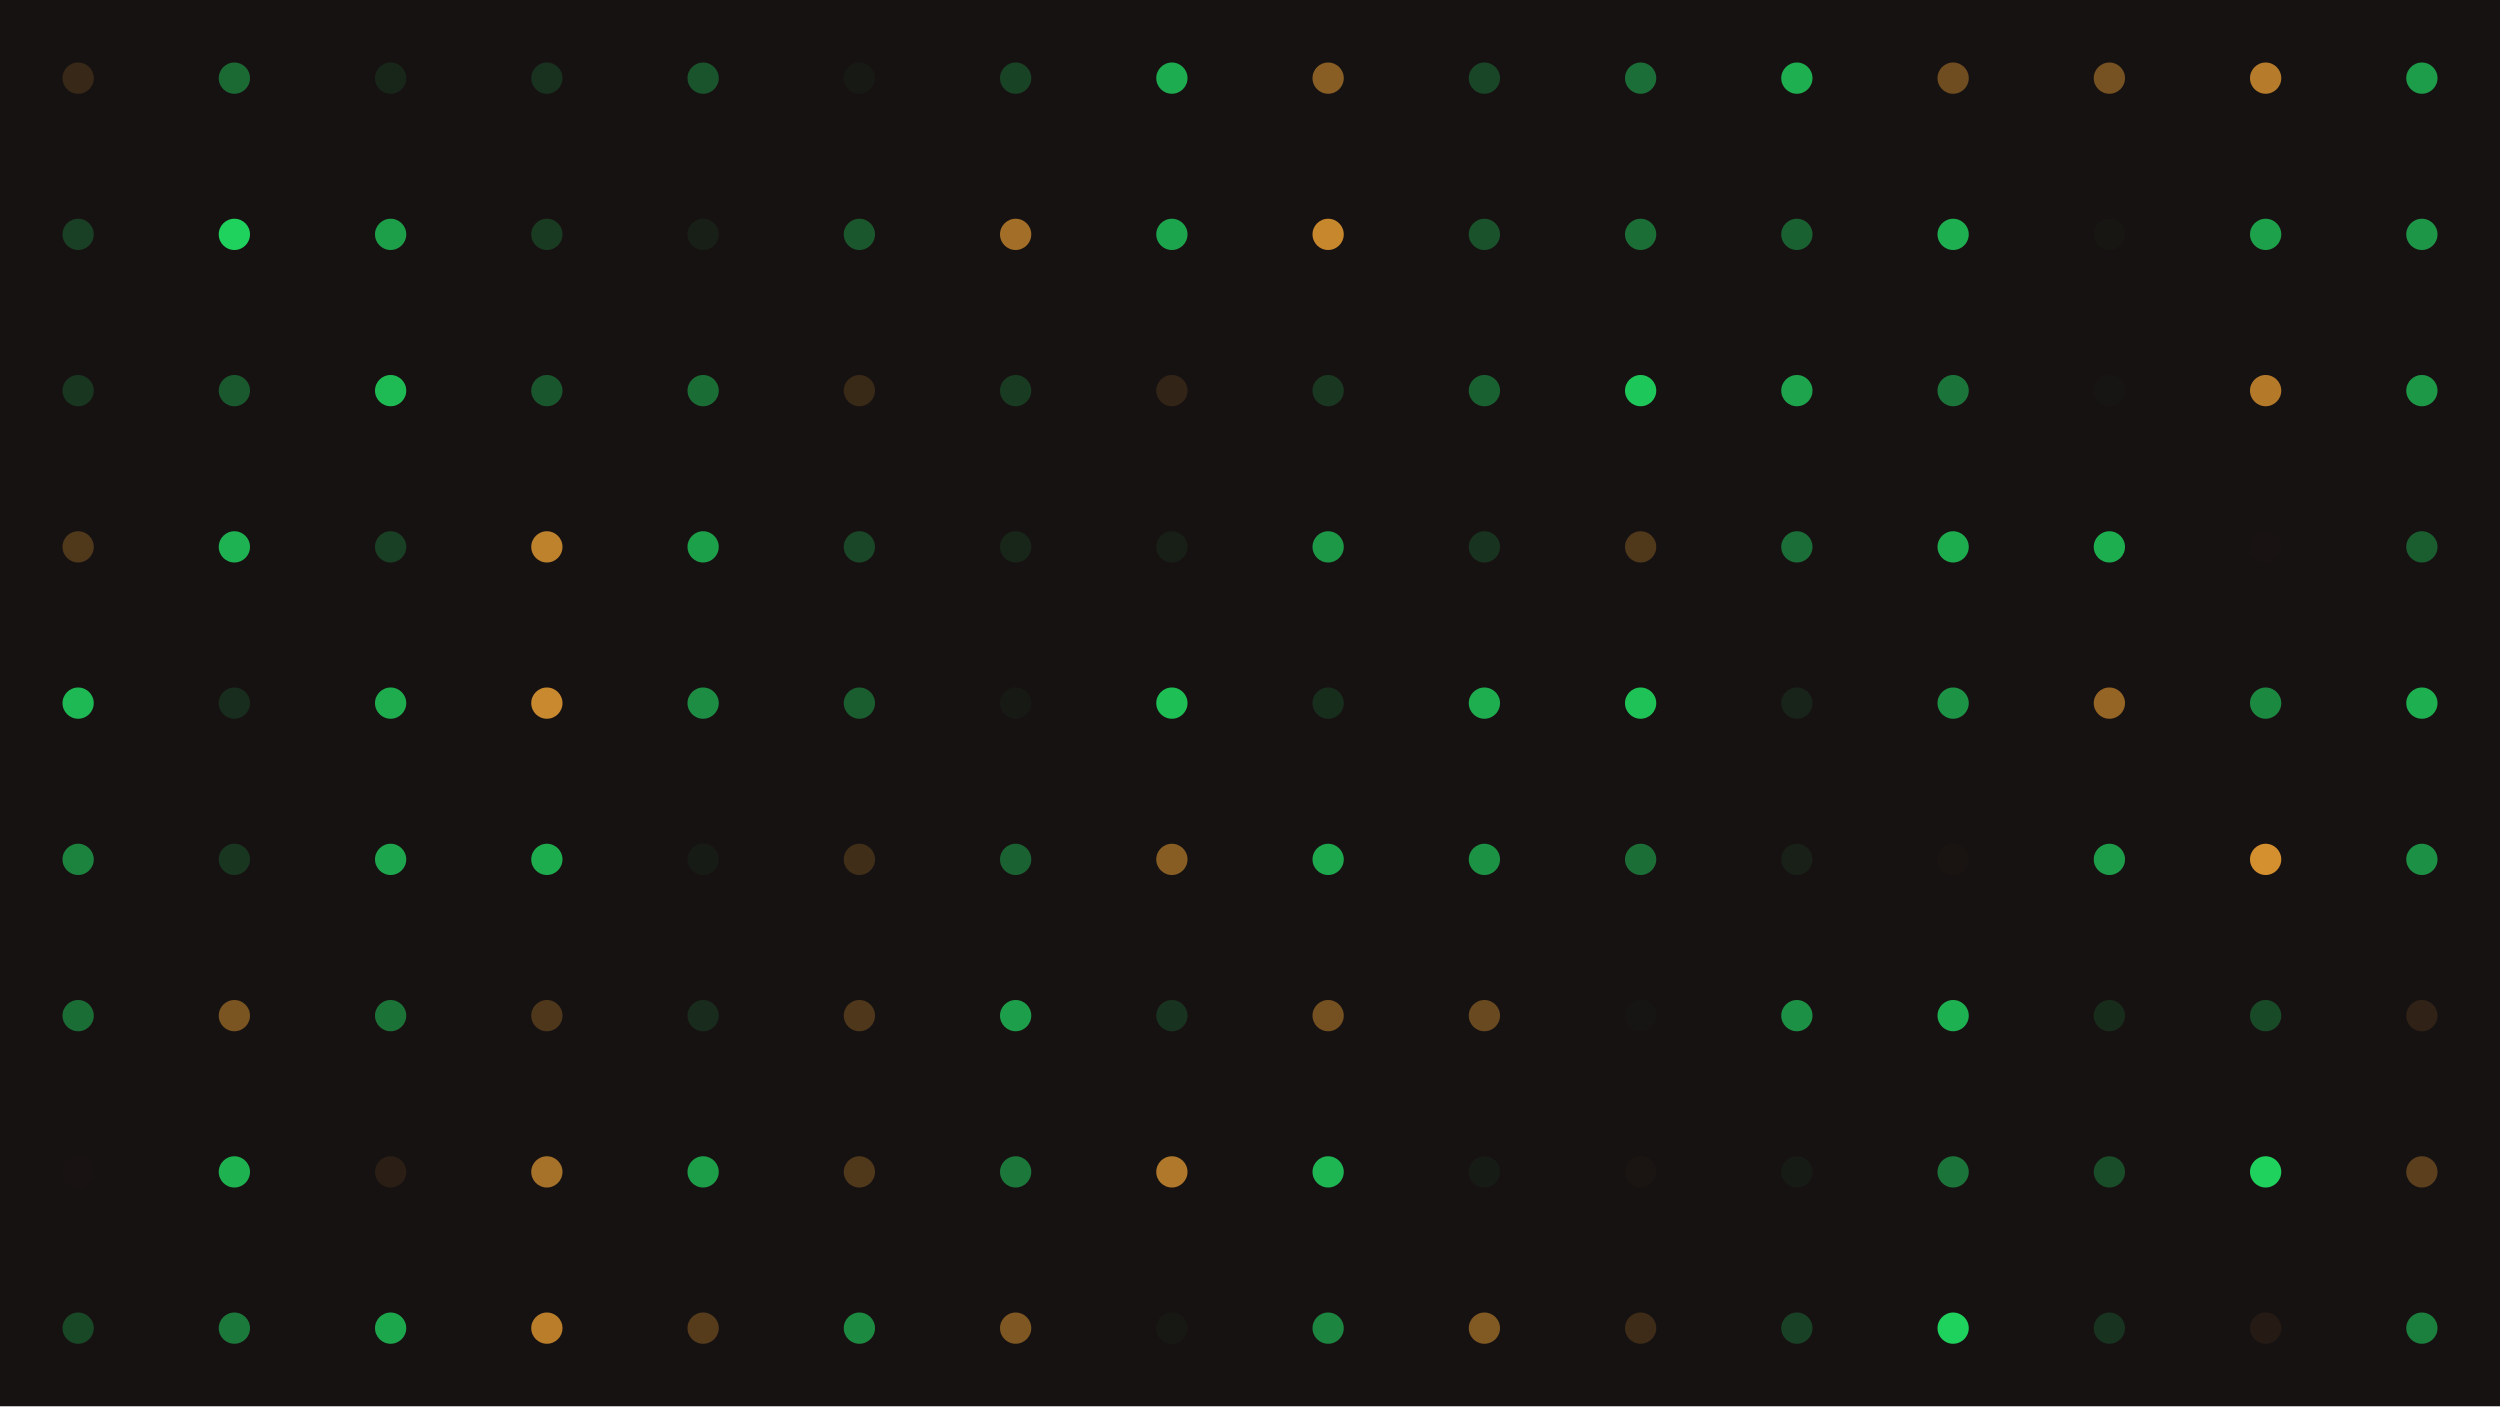
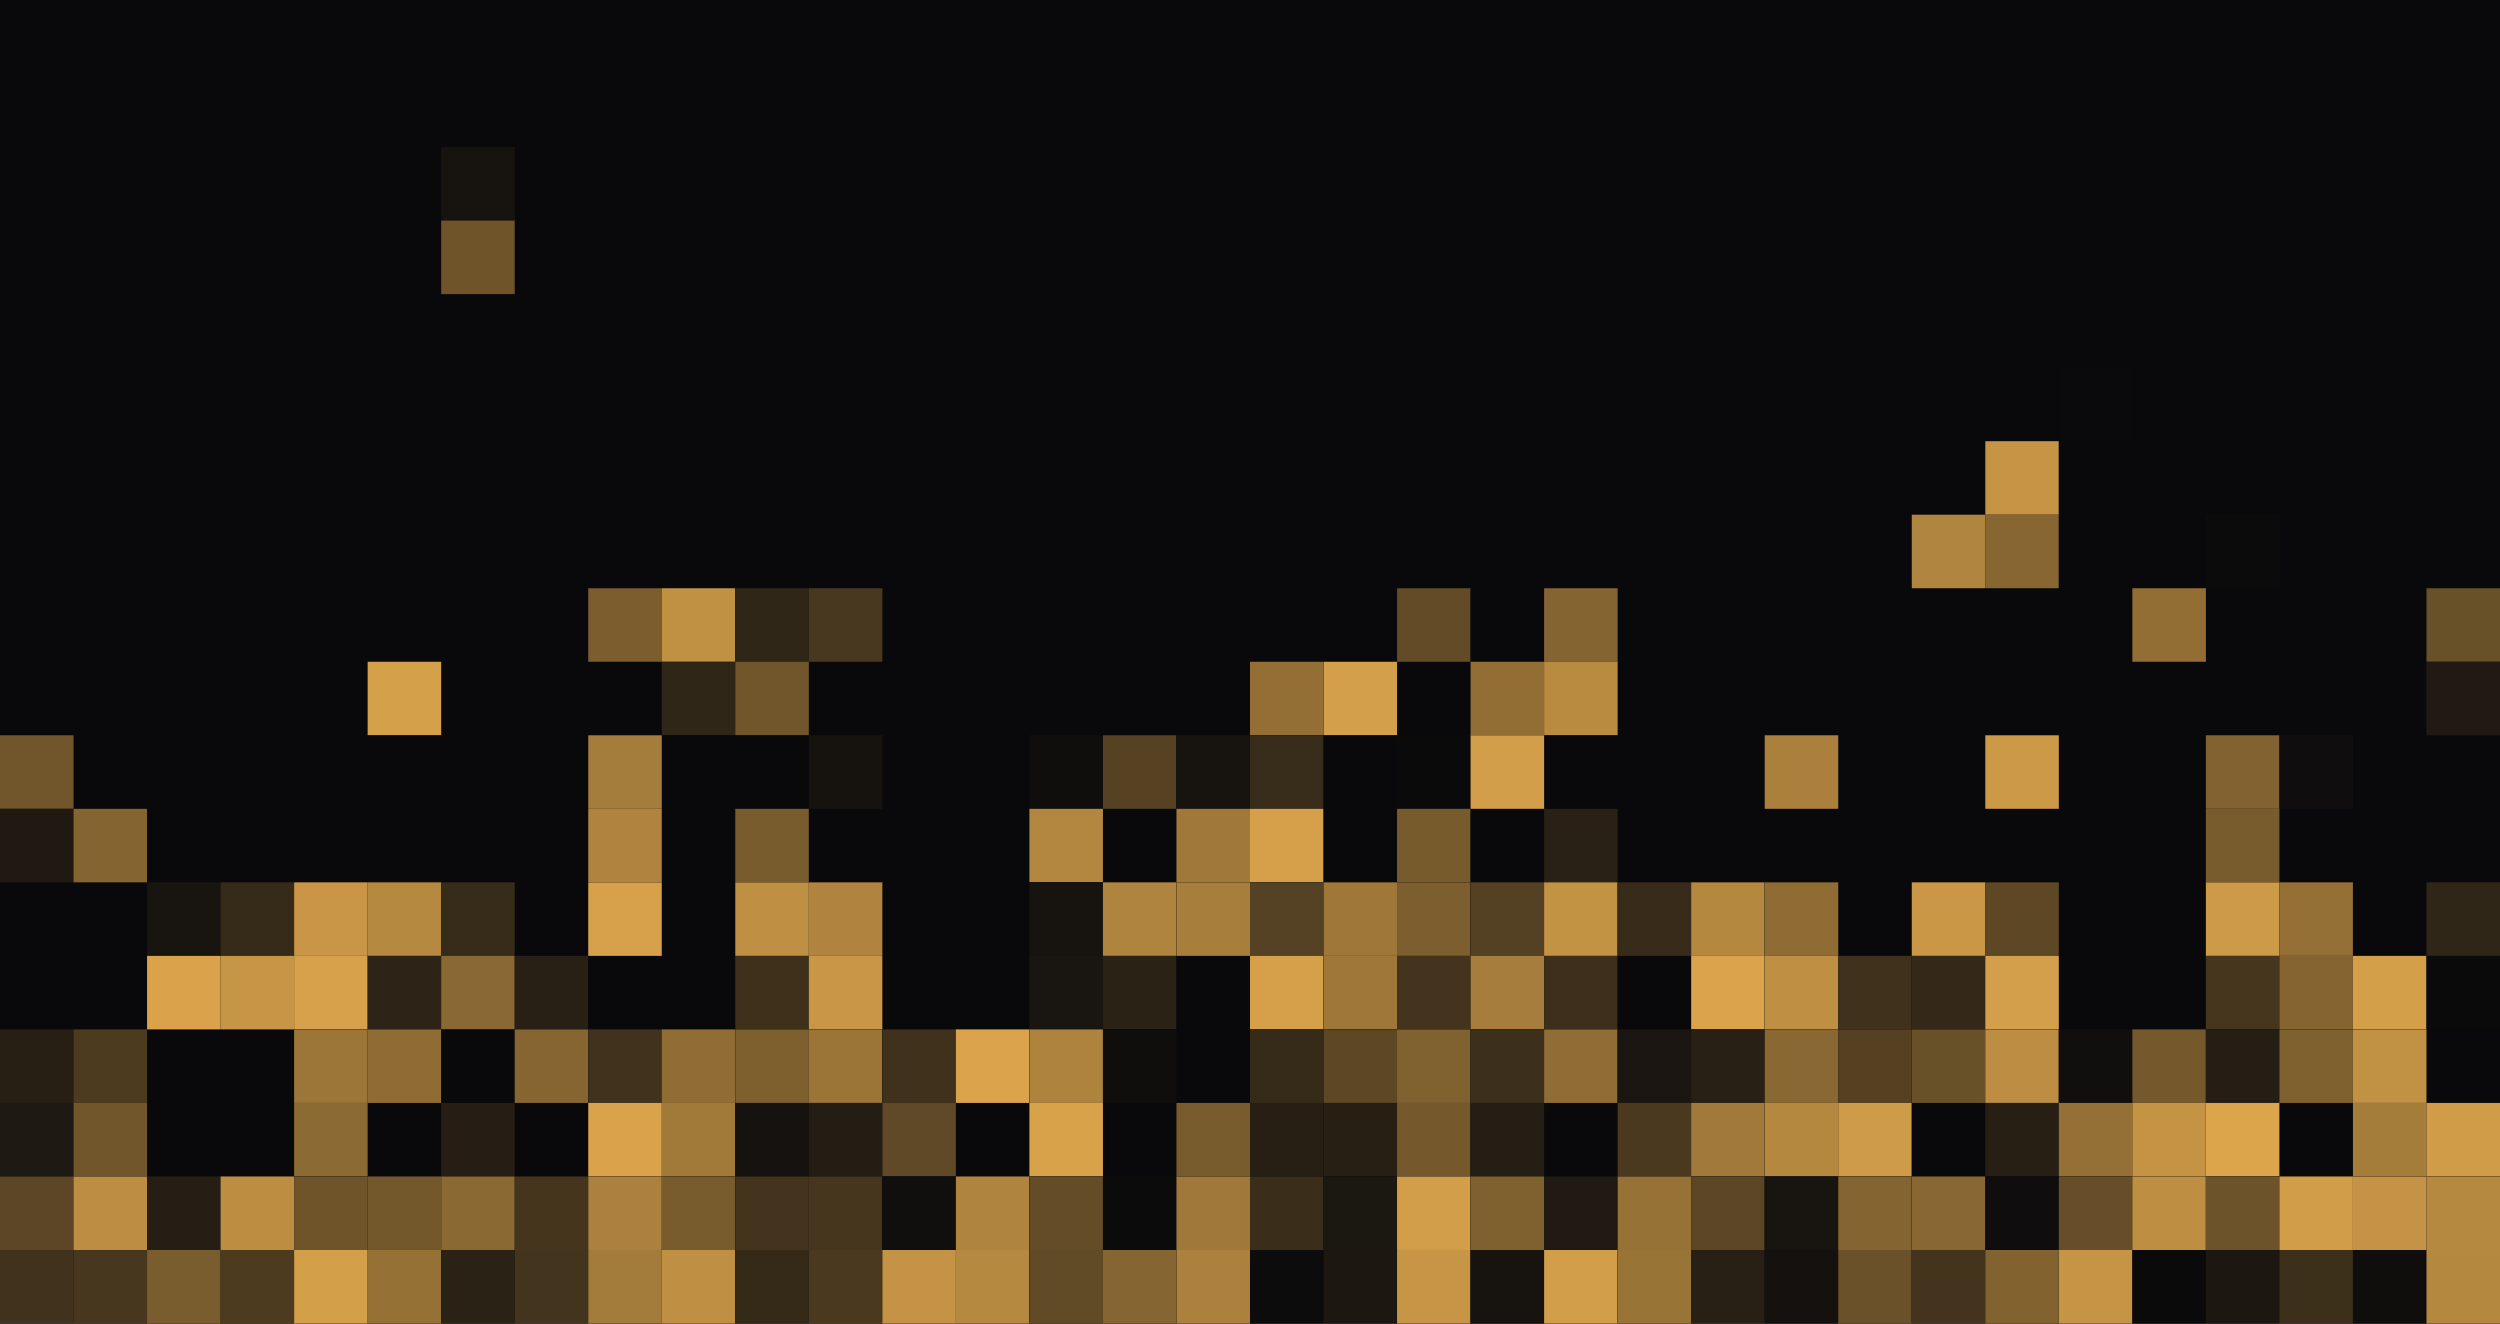
- <svg xmlns="http://www.w3.org/2000/svg" viewBox="0 0 1000 562.501" preserveAspectRatio="xMaxYMax slice">
-   <g transform="scale(0.9343873)">
-     <rect x="0" y="0" width="1070.222" height="602" fill="#171212" />
-     <circle cx="33.45" cy="33.45" r="6.69" fill="#382817" />
-     <circle cx="100.33" cy="33.45" r="6.69" fill="#1b6a34" />
-     <circle cx="167.22" cy="33.45" r="6.69" fill="#18261a" />
-     <circle cx="234.11" cy="33.45" r="6.69" fill="#18321f" />
-     <circle cx="301" cy="33.45" r="6.69" fill="#1a542c" />
-     <circle cx="367.89" cy="33.45" r="6.69" fill="#171915" />
-     <circle cx="434.78" cy="33.45" r="6.69" fill="#194325" />
-     <circle cx="501.67" cy="33.45" r="6.69" fill="#1dac4f" />
-     <circle cx="568.56" cy="33.45" r="6.69" fill="#895e24" />
-     <circle cx="635.45" cy="33.45" r="6.69" fill="#194627" />
-     <circle cx="702.33" cy="33.45" r="6.69" fill="#1b6e37" />
-     <circle cx="769.22" cy="33.45" r="6.69" fill="#1daf50" />
-     <circle cx="836.11" cy="33.45" r="6.69" fill="#704d20" />
-     <circle cx="903" cy="33.45" r="6.69" fill="#765121" />
-     <circle cx="969.89" cy="33.45" r="6.69" fill="#b67c2b" />
-     <circle cx="1036.78" cy="33.45" r="6.69" fill="#1d9c49" />
-     <circle cx="33.45" cy="100.33" r="6.69" fill="#193f24" />
-     <circle cx="100.33" cy="100.33" r="6.69" fill="#1fd25d" />
-     <circle cx="167.22" cy="100.33" r="6.69" fill="#1d9f4a" />
-     <circle cx="234.11" cy="100.33" r="6.69" fill="#193b22" />
-     <circle cx="301" cy="100.33" r="6.69" fill="#181f17" />
-     <circle cx="367.89" cy="100.33" r="6.69" fill="#1a572d" />
-     <circle cx="434.78" cy="100.33" r="6.69" fill="#a36f28" />
-     <circle cx="501.67" cy="100.33" r="6.69" fill="#1da54d" />
-     <circle cx="568.56" cy="100.33" r="6.69" fill="#c7872d" />
-     <circle cx="635.45" cy="100.33" r="6.69" fill="#1a522b" />
-     <circle cx="702.33" cy="100.33" r="6.69" fill="#1b6e36" />
-     <circle cx="769.22" cy="100.33" r="6.69" fill="#1a6131" />
-     <circle cx="836.11" cy="100.33" r="6.69" fill="#1eaf51" />
-     <circle cx="903" cy="100.33" r="6.69" fill="#171613" />
-     <circle cx="969.89" cy="100.33" r="6.69" fill="#1da24b" />
-     <circle cx="1036.78" cy="100.33" r="6.69" fill="#1d9747" />
-     <circle cx="33.45" cy="167.22" r="6.69" fill="#183620" />
-     <circle cx="100.33" cy="167.22" r="6.69" fill="#1a592e" />
-     <circle cx="167.22" cy="167.22" r="6.69" fill="#1ebb54" />
-     <circle cx="234.11" cy="167.22" r="6.69" fill="#1a562d" />
-     <circle cx="301" cy="167.22" r="6.69" fill="#1b6d36" />
-     <circle cx="367.89" cy="167.22" r="6.69" fill="#392917" />
-     <circle cx="434.78" cy="167.22" r="6.69" fill="#193b22" />
-     <circle cx="501.67" cy="167.22" r="6.69" fill="#322416" />
-     <circle cx="568.56" cy="167.22" r="6.69" fill="#193721" />
-     <circle cx="635.45" cy="167.22" r="6.69" fill="#1a6131" />
-     <circle cx="702.33" cy="167.22" r="6.69" fill="#1ec759" />
-     <circle cx="769.22" cy="167.22" r="6.69" fill="#1da44c" />
-     <circle cx="836.11" cy="167.22" r="6.69" fill="#1b7439" />
-     <circle cx="903" cy="167.22" r="6.69" fill="#171513" />
-     <circle cx="969.89" cy="167.22" r="6.69" fill="#b47a2a" />
-     <circle cx="1036.78" cy="167.22" r="6.69" fill="#1c9847" />
-     <circle cx="33.45" cy="234.11" r="6.69" fill="#50381b" />
-     <circle cx="100.33" cy="234.11" r="6.69" fill="#1eb252" />
-     <circle cx="167.22" cy="234.11" r="6.69" fill="#194024" />
-     <circle cx="234.11" cy="234.11" r="6.69" fill="#be812c" />
-     <circle cx="301" cy="234.11" r="6.69" fill="#1da04a" />
-     <circle cx="367.89" cy="234.11" r="6.69" fill="#194727" />
-     <circle cx="434.78" cy="234.11" r="6.69" fill="#18261a" />
-     <circle cx="501.67" cy="234.11" r="6.69" fill="#181f17" />
-     <circle cx="568.56" cy="234.11" r="6.69" fill="#1c9847" />
-     <circle cx="635.45" cy="234.11" r="6.69" fill="#18331f" />
-     <circle cx="702.33" cy="234.11" r="6.69" fill="#50381b" />
-     <circle cx="769.22" cy="234.11" r="6.69" fill="#1b6e37" />
-     <circle cx="836.11" cy="234.11" r="6.69" fill="#1dac4e" />
-     <circle cx="903" cy="234.11" r="6.69" fill="#1dae4f" />
-     <circle cx="969.89" cy="234.11" r="6.69" fill="#181212" />
-     <circle cx="1036.78" cy="234.11" r="6.69" fill="#1a5e30" />
-     <circle cx="33.45" cy="301" r="6.69" fill="#1eb854" />
-     <circle cx="100.33" cy="301" r="6.69" fill="#182d1d" />
-     <circle cx="167.22" cy="301" r="6.69" fill="#1eac4f" />
-     <circle cx="234.11" cy="301" r="6.69" fill="#c9892e" />
-     <circle cx="301" cy="301" r="6.69" fill="#1c8d43" />
-     <circle cx="367.89" cy="301" r="6.69" fill="#1a5d2f" />
-     <circle cx="434.78" cy="301" r="6.69" fill="#171915" />
-     <circle cx="501.67" cy="301" r="6.69" fill="#1ec056" />
-     <circle cx="568.56" cy="301" r="6.69" fill="#182e1d" />
-     <circle cx="635.45" cy="301" r="6.69" fill="#1eae50" />
-     <circle cx="702.33" cy="301" r="6.69" fill="#1ec257" />
-     <circle cx="769.22" cy="301" r="6.69" fill="#182419" />
-     <circle cx="836.11" cy="301" r="6.69" fill="#1c9345" />
-     <circle cx="903" cy="301" r="6.69" fill="#946525" />
-     <circle cx="969.89" cy="301" r="6.69" fill="#1c8941" />
-     <circle cx="1036.78" cy="301" r="6.69" fill="#1daf50" />
-     <circle cx="33.45" cy="367.89" r="6.69" fill="#1c833f" />
-     <circle cx="100.33" cy="367.89" r="6.69" fill="#193620" />
-     <circle cx="167.22" cy="367.89" r="6.69" fill="#1da64d" />
-     <circle cx="234.11" cy="367.89" r="6.69" fill="#1dac4e" />
-     <circle cx="301" cy="367.89" r="6.69" fill="#171b16" />
-     <circle cx="367.89" cy="367.89" r="6.69" fill="#412e18" />
-     <circle cx="434.78" cy="367.89" r="6.69" fill="#1a6231" />
-     <circle cx="501.67" cy="367.89" r="6.69" fill="#875d23" />
-     <circle cx="568.56" cy="367.89" r="6.69" fill="#1da84e" />
-     <circle cx="635.45" cy="367.89" r="6.69" fill="#1c9244" />
-     <circle cx="702.33" cy="367.89" r="6.69" fill="#1b6e36" />
-     <circle cx="769.22" cy="367.89" r="6.69" fill="#182018" />
-     <circle cx="836.11" cy="367.89" r="6.69" fill="#191312" />
-     <circle cx="903" cy="367.89" r="6.69" fill="#1d9d49" />
-     <circle cx="969.89" cy="367.89" r="6.69" fill="#d48f2f" />
-     <circle cx="1036.78" cy="367.89" r="6.69" fill="#1c9044" />
-     <circle cx="33.45" cy="434.78" r="6.69" fill="#1b6d36" />
-     <circle cx="100.33" cy="434.78" r="6.69" fill="#7a5421" />
-     <circle cx="167.22" cy="434.78" r="6.69" fill="#1b7338" />
-     <circle cx="234.11" cy="434.78" r="6.69" fill="#4f371b" />
-     <circle cx="301" cy="434.78" r="6.69" fill="#182b1c" />
-     <circle cx="367.89" cy="434.78" r="6.69" fill="#4f371b" />
-     <circle cx="434.78" cy="434.78" r="6.69" fill="#1d9e4a" />
-     <circle cx="501.67" cy="434.78" r="6.69" fill="#18331f" />
-     <circle cx="568.56" cy="434.78" r="6.69" fill="#755020" />
-     <circle cx="635.45" cy="434.78" r="6.69" fill="#69491f" />
-     <circle cx="702.33" cy="434.78" r="6.69" fill="#171513" />
-     <circle cx="769.22" cy="434.78" r="6.69" fill="#1c9044" />
-     <circle cx="836.11" cy="434.78" r="6.69" fill="#1eb151" />
-     <circle cx="903" cy="434.78" r="6.69" fill="#182c1c" />
-     <circle cx="969.89" cy="434.78" r="6.69" fill="#194a28" />
-     <circle cx="1036.78" cy="434.78" r="6.69" fill="#302216" />
-     <circle cx="33.45" cy="501.67" r="6.69" fill="#181312" />
-     <circle cx="100.33" cy="501.67" r="6.69" fill="#1eb251" />
-     <circle cx="167.22" cy="501.67" r="6.69" fill="#2a1e15" />
-     <circle cx="234.11" cy="501.67" r="6.69" fill="#a67128" />
-     <circle cx="301" cy="501.67" r="6.69" fill="#1d9f4a" />
-     <circle cx="367.89" cy="501.67" r="6.69" fill="#50381b" />
-     <circle cx="434.78" cy="501.67" r="6.69" fill="#1b773a" />
-     <circle cx="501.67" cy="501.67" r="6.69" fill="#b0782a" />
-     <circle cx="568.56" cy="501.67" r="6.69" fill="#1eb553" />
-     <circle cx="635.45" cy="501.67" r="6.69" fill="#171b16" />
-     <circle cx="702.33" cy="501.67" r="6.69" fill="#1a1412" />
-     <circle cx="769.22" cy="501.67" r="6.69" fill="#171b16" />
-     <circle cx="836.11" cy="501.67" r="6.69" fill="#1b7439" />
-     <circle cx="903" cy="501.67" r="6.69" fill="#194c29" />
-     <circle cx="969.89" cy="501.67" r="6.69" fill="#1fd25d" />
-     <circle cx="1036.78" cy="501.67" r="6.69" fill="#5c401d" />
-     <circle cx="33.45" cy="568.56" r="6.69" fill="#194827" />
-     <circle cx="100.33" cy="568.56" r="6.69" fill="#1b793b" />
-     <circle cx="167.22" cy="568.56" r="6.69" fill="#1da74d" />
-     <circle cx="234.11" cy="568.56" r="6.69" fill="#ba7e2b" />
-     <circle cx="301" cy="568.56" r="6.69" fill="#573c1c" />
-     <circle cx="367.89" cy="568.56" r="6.69" fill="#1c8b41" />
-     <circle cx="434.78" cy="568.56" r="6.69" fill="#7e5722" />
-     <circle cx="501.67" cy="568.56" r="6.69" fill="#171814" />
-     <circle cx="568.56" cy="568.56" r="6.69" fill="#1c853f" />
-     <circle cx="635.45" cy="568.56" r="6.69" fill="#815922" />
-     <circle cx="702.33" cy="568.56" r="6.69" fill="#3e2c18" />
-     <circle cx="769.22" cy="568.56" r="6.69" fill="#194125" />
-     <circle cx="836.11" cy="568.56" r="6.69" fill="#1fd15d" />
-     <circle cx="903" cy="568.56" r="6.69" fill="#18331f" />
-     <circle cx="969.89" cy="568.56" r="6.69" fill="#251b14" />
-     <circle cx="1036.78" cy="568.56" r="6.69" fill="#1b7f3d" />
+ <svg xmlns="http://www.w3.org/2000/svg" viewBox="0 0 1000 529.412" preserveAspectRatio="xMaxYMax slice">
+   <g transform="scale(0.8794224)">
+     <rect x="0" y="0" width="1137.111" height="602" fill="#09090b" />
+     <rect x="200.667" y="66.889" width="66.889" height="66.889" fill="#09090b" />
+     <rect x="200.67" y="66.89" width="33.44" height="33.44" fill="#17130f" />
+     <rect x="200.67" y="100.33" width="33.44" height="33.44" fill="#6f542a" />
+     <rect x="936.444" y="133.778" width="66.889" height="66.889" fill="#09090b" />
+     <rect x="936.44" y="167.22" width="33.44" height="33.44" fill="#0a090b" />
+     <rect x="133.778" y="200.667" width="66.889" height="66.889" fill="#09090b" />
+     <rect x="869.556" y="200.667" width="66.889" height="66.889" fill="#09090b" />
+     <rect x="903" y="200.67" width="33.44" height="33.44" fill="#c59445" />
+     <rect x="869.56" y="234.11" width="33.44" height="33.44" fill="#b0853f" />
+     <rect x="903" y="234.11" width="33.44" height="33.44" fill="#876632" />
+     <rect x="936.444" y="200.667" width="66.889" height="66.889" fill="#09090b" />
+     <rect x="1003.333" y="200.667" width="66.889" height="66.889" fill="#09090b" />
+     <rect x="1003.33" y="234.11" width="33.44" height="33.44" fill="#0c0b0c" />
+     <rect x="133.778" y="267.556" width="66.889" height="66.889" fill="#09090b" />
+     <rect x="167.22" y="301" width="33.44" height="33.44" fill="#d5a04a" />
+     <rect x="267.556" y="267.556" width="66.889" height="66.889" fill="#09090b" />
+     <rect x="267.56" y="267.56" width="33.44" height="33.44" fill="#7b5d2e" />
+     <rect x="301" y="267.56" width="33.44" height="33.44" fill="#c09143" />
+     <rect x="301" y="301" width="33.44" height="33.44" fill="#302617" />
+     <rect x="334.444" y="267.556" width="66.889" height="66.889" fill="#09090b" />
+     <rect x="334.44" y="267.56" width="33.44" height="33.44" fill="#302617" />
+     <rect x="367.89" y="267.56" width="33.44" height="33.44" fill="#48381f" />
+     <rect x="334.44" y="301" width="33.44" height="33.44" fill="#71562b" />
+     <rect x="535.111" y="267.556" width="66.889" height="66.889" fill="#09090b" />
+     <rect x="568.56" y="301" width="33.44" height="33.44" fill="#936f36" />
+     <rect x="602" y="267.556" width="66.889" height="66.889" fill="#09090b" />
+     <rect x="635.44" y="267.56" width="33.44" height="33.44" fill="#634b27" />
+     <rect x="602" y="301" width="33.44" height="33.44" fill="#d49f4a" />
+     <rect x="668.889" y="267.556" width="66.889" height="66.889" fill="#09090b" />
+     <rect x="702.33" y="267.56" width="33.44" height="33.44" fill="#846431" />
+     <rect x="668.89" y="301" width="33.44" height="33.44" fill="#926e35" />
+     <rect x="702.33" y="301" width="33.44" height="33.44" fill="#b98b41" />
+     <rect x="936.444" y="267.556" width="66.889" height="66.889" fill="#09090b" />
+     <rect x="969.89" y="267.56" width="33.44" height="33.44" fill="#926e35" />
+     <rect x="1070.222" y="267.556" width="66.889" height="66.889" fill="#09090b" />
+     <rect x="1103.67" y="267.56" width="33.44" height="33.44" fill="#685028" />
+     <rect x="1103.67" y="301" width="33.44" height="33.44" fill="#211a12" />
+     <rect x="0" y="334.444" width="66.889" height="66.889" fill="#09090b" />
+     <rect x="0" y="334.44" width="33.44" height="33.44" fill="#72562b" />
+     <rect x="0" y="367.89" width="33.44" height="33.44" fill="#1f1912" />
+     <rect x="33.44" y="367.89" width="33.44" height="33.44" fill="#846431" />
+     <rect x="133.778" y="334.444" width="66.889" height="66.889" fill="#09090b" />
+     <rect x="267.556" y="334.444" width="66.889" height="66.889" fill="#09090b" />
+     <rect x="267.56" y="334.44" width="33.44" height="33.44" fill="#a47c3b" />
+     <rect x="267.56" y="367.89" width="33.44" height="33.44" fill="#b0843e" />
+     <rect x="334.444" y="334.444" width="66.889" height="66.889" fill="#09090b" />
+     <rect x="367.89" y="334.44" width="33.44" height="33.44" fill="#16130f" />
+     <rect x="334.44" y="367.89" width="33.44" height="33.44" fill="#795c2d" />
+     <rect x="468.222" y="334.444" width="66.889" height="66.889" fill="#09090b" />
+     <rect x="468.22" y="334.44" width="33.44" height="33.44" fill="#0f0e0d" />
+     <rect x="501.67" y="334.44" width="33.44" height="33.44" fill="#564223" />
+     <rect x="468.22" y="367.89" width="33.44" height="33.44" fill="#b48740" />
+     <rect x="535.111" y="334.444" width="66.889" height="66.889" fill="#09090b" />
+     <rect x="535.11" y="334.44" width="33.44" height="33.44" fill="#17130f" />
+     <rect x="568.56" y="334.44" width="33.44" height="33.44" fill="#382c1a" />
+     <rect x="535.11" y="367.89" width="33.44" height="33.44" fill="#a0793a" />
+     <rect x="568.56" y="367.89" width="33.44" height="33.44" fill="#d6a04a" />
+     <rect x="602" y="334.444" width="66.889" height="66.889" fill="#09090b" />
+     <rect x="635.44" y="334.44" width="33.44" height="33.44" fill="#0a0a0b" />
+     <rect x="635.44" y="367.89" width="33.44" height="33.44" fill="#785b2d" />
+     <rect x="668.889" y="334.444" width="66.889" height="66.889" fill="#09090b" />
+     <rect x="668.89" y="334.44" width="33.44" height="33.44" fill="#d39e49" />
+     <rect x="702.33" y="367.89" width="33.44" height="33.44" fill="#292115" />
+     <rect x="802.667" y="334.444" width="66.889" height="66.889" fill="#09090b" />
+     <rect x="802.67" y="334.44" width="33.44" height="33.44" fill="#aa803c" />
+     <rect x="869.556" y="334.444" width="66.889" height="66.889" fill="#09090b" />
+     <rect x="903" y="334.44" width="33.44" height="33.44" fill="#cc9947" />
+     <rect x="1003.333" y="334.444" width="66.889" height="66.889" fill="#09090b" />
+     <rect x="1003.33" y="334.44" width="33.44" height="33.44" fill="#816230" />
+     <rect x="1036.78" y="334.44" width="33.44" height="33.44" fill="#0f0d0d" />
+     <rect x="1003.33" y="367.89" width="33.44" height="33.44" fill="#795c2d" />
+     <rect x="66.889" y="401.333" width="66.889" height="66.889" fill="#09090b" />
+     <rect x="66.89" y="401.33" width="33.44" height="33.44" fill="#181410" />
+     <rect x="100.33" y="401.33" width="33.44" height="33.44" fill="#362a19" />
+     <rect x="66.89" y="434.78" width="33.44" height="33.44" fill="#daa34b" />
+     <rect x="100.33" y="434.78" width="33.44" height="33.44" fill="#c69545" />
+     <rect x="133.778" y="401.333" width="66.889" height="66.889" fill="#09090b" />
+     <rect x="133.78" y="401.33" width="33.44" height="33.44" fill="#c89646" />
+     <rect x="167.22" y="401.33" width="33.44" height="33.44" fill="#b68940" />
+     <rect x="133.78" y="434.78" width="33.44" height="33.44" fill="#d6a14a" />
+     <rect x="167.22" y="434.78" width="33.44" height="33.44" fill="#2d2316" />
+     <rect x="200.667" y="401.333" width="66.889" height="66.889" fill="#09090b" />
+     <rect x="200.67" y="401.33" width="33.44" height="33.44" fill="#372b19" />
+     <rect x="200.67" y="434.78" width="33.44" height="33.44" fill="#8a6833" />
+     <rect x="234.11" y="434.78" width="33.44" height="33.44" fill="#282014" />
+     <rect x="267.556" y="401.333" width="66.889" height="66.889" fill="#09090b" />
+     <rect x="267.56" y="401.33" width="33.44" height="33.44" fill="#d6a14a" />
+     <rect x="334.444" y="401.333" width="66.889" height="66.889" fill="#09090b" />
+     <rect x="334.44" y="401.33" width="33.44" height="33.44" fill="#bf9043" />
+     <rect x="367.89" y="401.33" width="33.44" height="33.44" fill="#b0843e" />
+     <rect x="334.44" y="434.78" width="33.44" height="33.44" fill="#3e301b" />
+     <rect x="367.89" y="434.78" width="33.44" height="33.44" fill="#c89646" />
+     <rect x="468.222" y="401.333" width="66.889" height="66.889" fill="#09090b" />
+     <rect x="468.22" y="401.33" width="33.44" height="33.44" fill="#17130f" />
+     <rect x="501.67" y="401.33" width="33.44" height="33.44" fill="#af843e" />
+     <rect x="468.22" y="434.78" width="33.44" height="33.44" fill="#191510" />
+     <rect x="501.67" y="434.78" width="33.44" height="33.44" fill="#2b2216" />
+     <rect x="535.111" y="401.333" width="66.889" height="66.889" fill="#09090b" />
+     <rect x="535.11" y="401.33" width="33.44" height="33.44" fill="#a87e3c" />
+     <rect x="568.56" y="401.33" width="33.44" height="33.44" fill="#554123" />
+     <rect x="568.56" y="434.78" width="33.44" height="33.44" fill="#d6a04a" />
+     <rect x="602" y="401.333" width="66.889" height="66.889" fill="#09090b" />
+     <rect x="602" y="401.33" width="33.44" height="33.44" fill="#9e7739" />
+     <rect x="635.44" y="401.33" width="33.44" height="33.44" fill="#7d5f2f" />
+     <rect x="602" y="434.78" width="33.44" height="33.44" fill="#9f7839" />
+     <rect x="635.44" y="434.78" width="33.44" height="33.44" fill="#44341d" />
+     <rect x="668.889" y="401.333" width="66.889" height="66.889" fill="#09090b" />
+     <rect x="668.89" y="401.33" width="33.44" height="33.44" fill="#544022" />
+     <rect x="702.33" y="401.33" width="33.44" height="33.44" fill="#c39344" />
+     <rect x="668.89" y="434.78" width="33.44" height="33.44" fill="#a67d3c" />
+     <rect x="702.33" y="434.78" width="33.44" height="33.44" fill="#3d2f1b" />
+     <rect x="735.778" y="401.333" width="66.889" height="66.889" fill="#09090b" />
+     <rect x="735.78" y="401.33" width="33.44" height="33.44" fill="#382b19" />
+     <rect x="769.22" y="401.33" width="33.44" height="33.44" fill="#b58840" />
+     <rect x="769.22" y="434.78" width="33.44" height="33.44" fill="#dba44c" />
+     <rect x="802.667" y="401.333" width="66.889" height="66.889" fill="#09090b" />
+     <rect x="802.67" y="401.33" width="33.44" height="33.44" fill="#8e6c34" />
+     <rect x="802.67" y="434.78" width="33.44" height="33.44" fill="#bf9043" />
+     <rect x="836.11" y="434.78" width="33.44" height="33.44" fill="#3f311c" />
+     <rect x="869.556" y="401.333" width="66.889" height="66.889" fill="#09090b" />
+     <rect x="869.56" y="401.33" width="33.44" height="33.44" fill="#c99746" />
+     <rect x="903" y="401.33" width="33.44" height="33.44" fill="#5d4725" />
+     <rect x="869.56" y="434.78" width="33.44" height="33.44" fill="#342918" />
+     <rect x="903" y="434.78" width="33.44" height="33.44" fill="#d49f4a" />
+     <rect x="1003.333" y="401.333" width="66.889" height="66.889" fill="#09090b" />
+     <rect x="1003.33" y="401.33" width="33.44" height="33.44" fill="#cd9a47" />
+     <rect x="1036.78" y="401.33" width="33.44" height="33.44" fill="#957036" />
+     <rect x="1003.33" y="434.78" width="33.44" height="33.44" fill="#46361e" />
+     <rect x="1036.78" y="434.78" width="33.44" height="33.44" fill="#856431" />
+     <rect x="1070.222" y="401.333" width="66.889" height="66.889" fill="#09090b" />
+     <rect x="1103.67" y="401.33" width="33.44" height="33.44" fill="#302617" />
+     <rect x="1070.22" y="434.78" width="33.44" height="33.44" fill="#d49f49" />
+     <rect x="1103.67" y="434.78" width="33.44" height="33.44" fill="#0a0a0b" />
+     <rect x="0" y="468.222" width="66.889" height="66.889" fill="#09090b" />
+     <rect x="0" y="468.22" width="33.44" height="33.44" fill="#271f14" />
+     <rect x="33.44" y="468.22" width="33.44" height="33.44" fill="#4d3b20" />
+     <rect x="0" y="501.67" width="33.44" height="33.44" fill="#1e1912" />
+     <rect x="33.44" y="501.67" width="33.44" height="33.44" fill="#72562b" />
+     <rect x="133.778" y="468.222" width="66.889" height="66.889" fill="#09090b" />
+     <rect x="133.78" y="468.22" width="33.44" height="33.44" fill="#9c7638" />
+     <rect x="167.22" y="468.22" width="33.44" height="33.44" fill="#8f6c34" />
+     <rect x="133.78" y="501.67" width="33.44" height="33.44" fill="#8c6a33" />
+     <rect x="200.667" y="468.222" width="66.889" height="66.889" fill="#09090b" />
+     <rect x="234.11" y="468.22" width="33.44" height="33.44" fill="#866531" />
+     <rect x="200.67" y="501.67" width="33.44" height="33.44" fill="#261e14" />
+     <rect x="267.556" y="468.222" width="66.889" height="66.889" fill="#09090b" />
+     <rect x="267.56" y="468.22" width="33.44" height="33.44" fill="#40321c" />
+     <rect x="301" y="468.22" width="33.44" height="33.44" fill="#906d34" />
+     <rect x="267.56" y="501.67" width="33.44" height="33.44" fill="#d9a24b" />
+     <rect x="301" y="501.67" width="33.44" height="33.44" fill="#a17a3a" />
+     <rect x="334.444" y="468.222" width="66.889" height="66.889" fill="#09090b" />
+     <rect x="334.44" y="468.22" width="33.44" height="33.44" fill="#7e602f" />
+     <rect x="367.89" y="468.22" width="33.44" height="33.44" fill="#9b7538" />
+     <rect x="334.44" y="501.67" width="33.44" height="33.44" fill="#15120f" />
+     <rect x="367.89" y="501.67" width="33.44" height="33.44" fill="#241d13" />
+     <rect x="401.333" y="468.222" width="66.889" height="66.889" fill="#09090b" />
+     <rect x="401.33" y="468.22" width="33.44" height="33.44" fill="#3f311c" />
+     <rect x="434.78" y="468.22" width="33.44" height="33.44" fill="#dba44c" />
+     <rect x="401.33" y="501.67" width="33.44" height="33.44" fill="#5f4926" />
+     <rect x="468.222" y="468.222" width="66.889" height="66.889" fill="#09090b" />
+     <rect x="468.22" y="468.22" width="33.44" height="33.44" fill="#ae833e" />
+     <rect x="501.67" y="468.22" width="33.44" height="33.44" fill="#100e0d" />
+     <rect x="468.22" y="501.67" width="33.44" height="33.44" fill="#d8a24b" />
+     <rect x="535.111" y="468.222" width="66.889" height="66.889" fill="#09090b" />
+     <rect x="568.56" y="468.22" width="33.44" height="33.44" fill="#362b19" />
+     <rect x="535.11" y="501.67" width="33.44" height="33.44" fill="#795c2e" />
+     <rect x="568.56" y="501.67" width="33.44" height="33.44" fill="#271f14" />
+     <rect x="602" y="468.222" width="66.889" height="66.889" fill="#09090b" />
+     <rect x="602" y="468.22" width="33.44" height="33.44" fill="#5d4725" />
+     <rect x="635.44" y="468.22" width="33.44" height="33.44" fill="#806130" />
+     <rect x="602" y="501.67" width="33.44" height="33.44" fill="#271f14" />
+     <rect x="635.44" y="501.67" width="33.44" height="33.44" fill="#75582c" />
+     <rect x="668.889" y="468.222" width="66.889" height="66.889" fill="#09090b" />
+     <rect x="668.89" y="468.22" width="33.44" height="33.44" fill="#3c2f1b" />
+     <rect x="702.33" y="468.22" width="33.44" height="33.44" fill="#906d35" />
+     <rect x="668.89" y="501.67" width="33.44" height="33.44" fill="#251e14" />
+     <rect x="735.778" y="468.222" width="66.889" height="66.889" fill="#09090b" />
+     <rect x="735.78" y="468.22" width="33.44" height="33.44" fill="#1b1611" />
+     <rect x="769.22" y="468.22" width="33.44" height="33.44" fill="#292015" />
+     <rect x="735.78" y="501.67" width="33.44" height="33.44" fill="#4a391f" />
+     <rect x="769.22" y="501.67" width="33.44" height="33.44" fill="#a1793a" />
+     <rect x="802.667" y="468.222" width="66.889" height="66.889" fill="#09090b" />
+     <rect x="802.67" y="468.22" width="33.44" height="33.44" fill="#8a6833" />
+     <rect x="836.11" y="468.22" width="33.44" height="33.44" fill="#554122" />
+     <rect x="802.67" y="501.67" width="33.44" height="33.44" fill="#b58840" />
+     <rect x="836.11" y="501.67" width="33.44" height="33.44" fill="#ce9b48" />
+     <rect x="869.556" y="468.222" width="66.889" height="66.889" fill="#09090b" />
+     <rect x="869.56" y="468.22" width="33.44" height="33.44" fill="#685028" />
+     <rect x="903" y="468.22" width="33.44" height="33.44" fill="#bc8d42" />
+     <rect x="903" y="501.67" width="33.44" height="33.44" fill="#271f14" />
+     <rect x="936.444" y="468.222" width="66.889" height="66.889" fill="#09090b" />
+     <rect x="936.44" y="468.22" width="33.44" height="33.44" fill="#110f0d" />
+     <rect x="969.89" y="468.22" width="33.44" height="33.44" fill="#75592c" />
+     <rect x="936.44" y="501.67" width="33.44" height="33.44" fill="#947036" />
+     <rect x="969.89" y="501.67" width="33.44" height="33.44" fill="#c49344" />
+     <rect x="1003.333" y="468.222" width="66.889" height="66.889" fill="#09090b" />
+     <rect x="1003.33" y="468.22" width="33.44" height="33.44" fill="#251e14" />
+     <rect x="1036.78" y="468.22" width="33.44" height="33.44" fill="#7f612f" />
+     <rect x="1003.33" y="501.67" width="33.44" height="33.44" fill="#dca54c" />
+     <rect x="1070.222" y="468.222" width="66.889" height="66.889" fill="#09090b" />
+     <rect x="1070.22" y="468.22" width="33.44" height="33.44" fill="#c19144" />
+     <rect x="1070.22" y="501.67" width="33.44" height="33.44" fill="#a57d3b" />
+     <rect x="1103.67" y="501.67" width="33.44" height="33.44" fill="#d09c48" />
+     <rect x="0" y="535.111" width="66.889" height="66.889" fill="#09090b" />
+     <rect x="0" y="535.11" width="33.44" height="33.44" fill="#5c4625" />
+     <rect x="33.44" y="535.11" width="33.44" height="33.44" fill="#bc8d42" />
+     <rect x="0" y="568.56" width="33.44" height="33.44" fill="#40321c" />
+     <rect x="33.44" y="568.56" width="33.44" height="33.44" fill="#47371e" />
+     <rect x="66.889" y="535.111" width="66.889" height="66.889" fill="#09090b" />
+     <rect x="66.89" y="535.11" width="33.44" height="33.44" fill="#261e14" />
+     <rect x="100.33" y="535.11" width="33.44" height="33.44" fill="#bd8e42" />
+     <rect x="66.89" y="568.56" width="33.44" height="33.44" fill="#7a5d2e" />
+     <rect x="100.33" y="568.56" width="33.44" height="33.44" fill="#4d3b20" />
+     <rect x="133.778" y="535.111" width="66.889" height="66.889" fill="#09090b" />
+     <rect x="133.78" y="535.11" width="33.44" height="33.44" fill="#6f542a" />
+     <rect x="167.22" y="535.11" width="33.44" height="33.44" fill="#73582c" />
+     <rect x="133.78" y="568.56" width="33.44" height="33.44" fill="#d49f49" />
+     <rect x="167.22" y="568.56" width="33.44" height="33.44" fill="#967136" />
+     <rect x="200.667" y="535.111" width="66.889" height="66.889" fill="#09090b" />
+     <rect x="200.67" y="535.11" width="33.44" height="33.44" fill="#8b6933" />
+     <rect x="234.11" y="535.11" width="33.44" height="33.44" fill="#45351d" />
+     <rect x="200.67" y="568.56" width="33.44" height="33.44" fill="#2b2216" />
+     <rect x="234.11" y="568.56" width="33.44" height="33.44" fill="#43341d" />
+     <rect x="267.556" y="535.111" width="66.889" height="66.889" fill="#09090b" />
+     <rect x="267.56" y="535.11" width="33.44" height="33.44" fill="#ab813d" />
+     <rect x="301" y="535.11" width="33.44" height="33.44" fill="#795c2e" />
+     <rect x="267.56" y="568.56" width="33.44" height="33.44" fill="#a37b3a" />
+     <rect x="301" y="568.56" width="33.44" height="33.44" fill="#bf9043" />
+     <rect x="334.444" y="535.111" width="66.889" height="66.889" fill="#09090b" />
+     <rect x="334.44" y="535.11" width="33.44" height="33.44" fill="#44341d" />
+     <rect x="367.89" y="535.11" width="33.44" height="33.44" fill="#46361e" />
+     <rect x="334.44" y="568.56" width="33.44" height="33.44" fill="#352918" />
+     <rect x="367.89" y="568.56" width="33.44" height="33.44" fill="#4b391f" />
+     <rect x="401.333" y="535.111" width="66.889" height="66.889" fill="#09090b" />
+     <rect x="401.33" y="535.11" width="33.44" height="33.44" fill="#110f0d" />
+     <rect x="434.78" y="535.11" width="33.44" height="33.44" fill="#af843e" />
+     <rect x="401.33" y="568.56" width="33.44" height="33.44" fill="#c49345" />
+     <rect x="434.78" y="568.56" width="33.44" height="33.44" fill="#b68940" />
+     <rect x="468.222" y="535.111" width="66.889" height="66.889" fill="#09090b" />
+     <rect x="468.22" y="535.11" width="33.44" height="33.44" fill="#644c27" />
+     <rect x="501.67" y="535.11" width="33.44" height="33.44" fill="#0c0b0c" />
+     <rect x="468.22" y="568.56" width="33.44" height="33.44" fill="#614a26" />
+     <rect x="501.67" y="568.56" width="33.44" height="33.44" fill="#856531" />
+     <rect x="535.111" y="535.111" width="66.889" height="66.889" fill="#09090b" />
+     <rect x="535.11" y="535.11" width="33.44" height="33.44" fill="#a0793a" />
+     <rect x="568.56" y="535.11" width="33.44" height="33.44" fill="#3a2d1a" />
+     <rect x="535.11" y="568.56" width="33.44" height="33.44" fill="#ab813d" />
+     <rect x="568.56" y="568.56" width="33.44" height="33.44" fill="#0d0c0c" />
+     <rect x="602" y="535.111" width="66.889" height="66.889" fill="#09090b" />
+     <rect x="602" y="535.11" width="33.44" height="33.44" fill="#1b1711" />
+     <rect x="635.44" y="535.11" width="33.44" height="33.44" fill="#d39e49" />
+     <rect x="602" y="568.56" width="33.44" height="33.44" fill="#1c1711" />
+     <rect x="635.44" y="568.56" width="33.44" height="33.44" fill="#c69545" />
+     <rect x="668.889" y="535.111" width="66.889" height="66.889" fill="#09090b" />
+     <rect x="668.89" y="535.11" width="33.44" height="33.44" fill="#7f602f" />
+     <rect x="702.33" y="535.11" width="33.44" height="33.44" fill="#201a12" />
+     <rect x="668.89" y="568.56" width="33.44" height="33.44" fill="#17140f" />
+     <rect x="702.33" y="568.56" width="33.44" height="33.44" fill="#d39e49" />
+     <rect x="735.778" y="535.111" width="66.889" height="66.889" fill="#09090b" />
+     <rect x="735.78" y="535.11" width="33.44" height="33.44" fill="#977237" />
+     <rect x="769.22" y="535.11" width="33.44" height="33.44" fill="#5c4625" />
+     <rect x="735.78" y="568.56" width="33.44" height="33.44" fill="#997437" />
+     <rect x="769.22" y="568.56" width="33.44" height="33.44" fill="#292015" />
+     <rect x="802.667" y="535.111" width="66.889" height="66.889" fill="#09090b" />
+     <rect x="802.67" y="535.11" width="33.44" height="33.44" fill="#181410" />
+     <rect x="836.11" y="535.11" width="33.44" height="33.44" fill="#846431" />
+     <rect x="802.67" y="568.56" width="33.44" height="33.44" fill="#14110e" />
+     <rect x="836.11" y="568.56" width="33.44" height="33.44" fill="#6b5129" />
+     <rect x="869.556" y="535.111" width="66.889" height="66.889" fill="#09090b" />
+     <rect x="869.56" y="535.11" width="33.44" height="33.44" fill="#886732" />
+     <rect x="903" y="535.11" width="33.44" height="33.44" fill="#0f0d0d" />
+     <rect x="869.56" y="568.56" width="33.44" height="33.44" fill="#44341d" />
+     <rect x="903" y="568.56" width="33.44" height="33.44" fill="#826330" />
+     <rect x="936.444" y="535.111" width="66.889" height="66.889" fill="#09090b" />
+     <rect x="936.44" y="535.11" width="33.44" height="33.44" fill="#674e28" />
+     <rect x="969.89" y="535.11" width="33.44" height="33.44" fill="#be8f43" />
+     <rect x="936.44" y="568.56" width="33.44" height="33.44" fill="#c59445" />
+     <rect x="969.89" y="568.56" width="33.44" height="33.44" fill="#0a0a0b" />
+     <rect x="1003.333" y="535.111" width="66.889" height="66.889" fill="#09090b" />
+     <rect x="1003.33" y="535.11" width="33.44" height="33.44" fill="#6d532a" />
+     <rect x="1036.78" y="535.11" width="33.44" height="33.44" fill="#d29d49" />
+     <rect x="1003.33" y="568.56" width="33.44" height="33.44" fill="#1c1711" />
+     <rect x="1036.78" y="568.56" width="33.44" height="33.44" fill="#3d301b" />
+     <rect x="1070.222" y="535.111" width="66.889" height="66.889" fill="#09090b" />
+     <rect x="1070.22" y="535.11" width="33.44" height="33.44" fill="#c49345" />
+     <rect x="1103.67" y="535.11" width="33.44" height="33.44" fill="#b68940" />
+     <rect x="1070.22" y="568.56" width="33.44" height="33.44" fill="#0f0e0d" />
+     <rect x="1103.67" y="568.56" width="33.44" height="33.44" fill="#b58840" />
  </g>
</svg>
